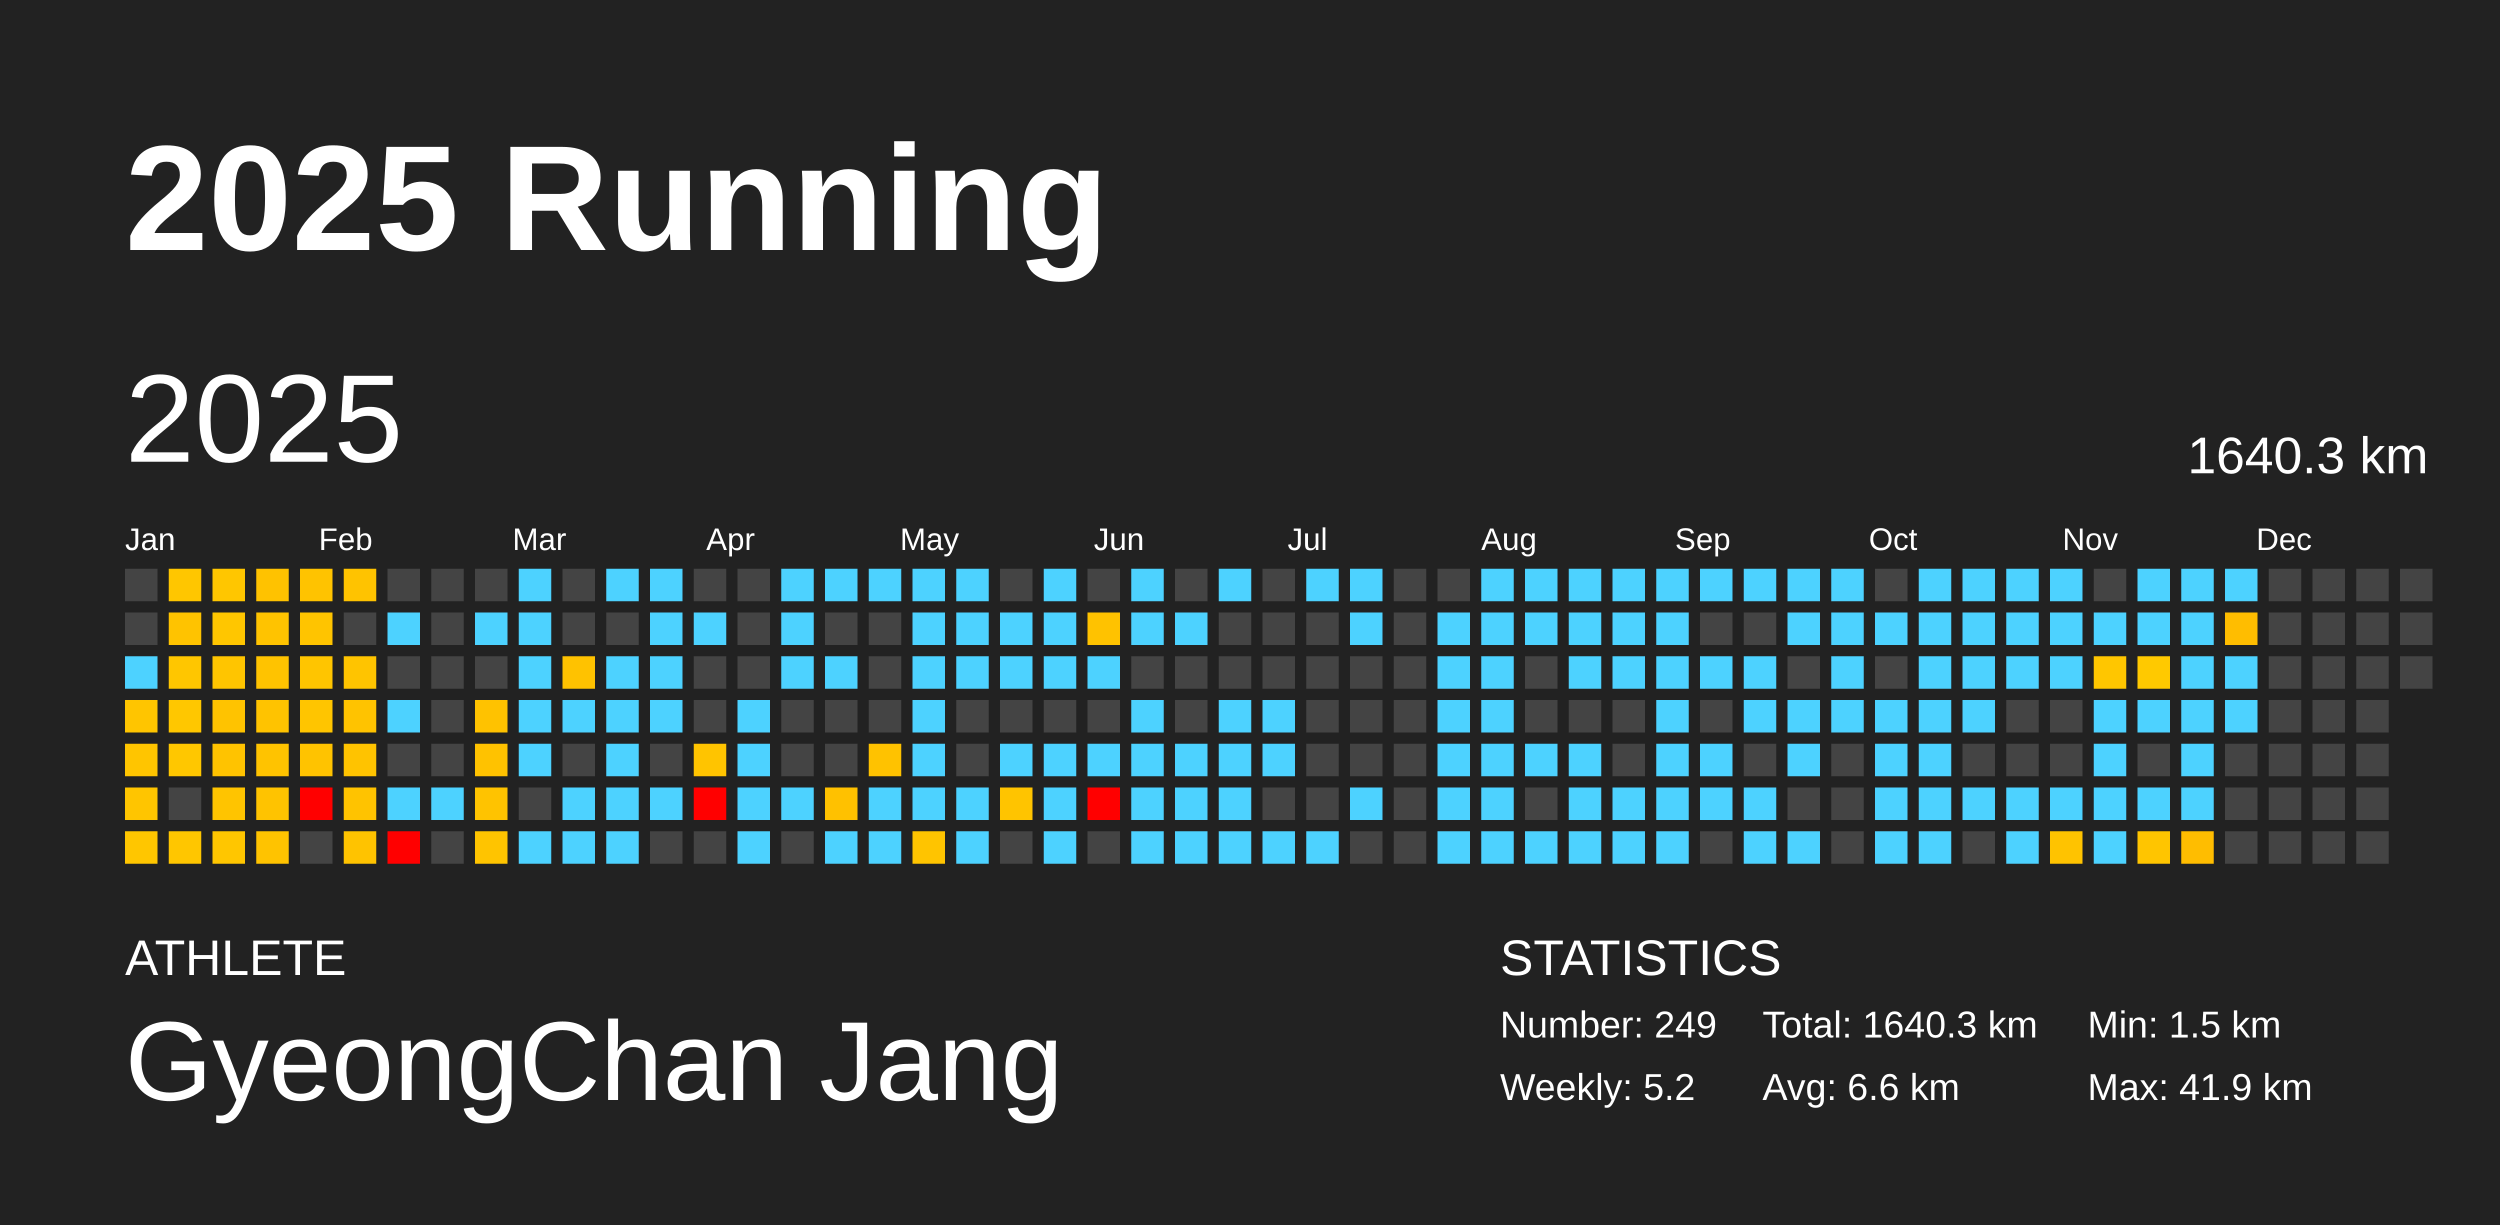
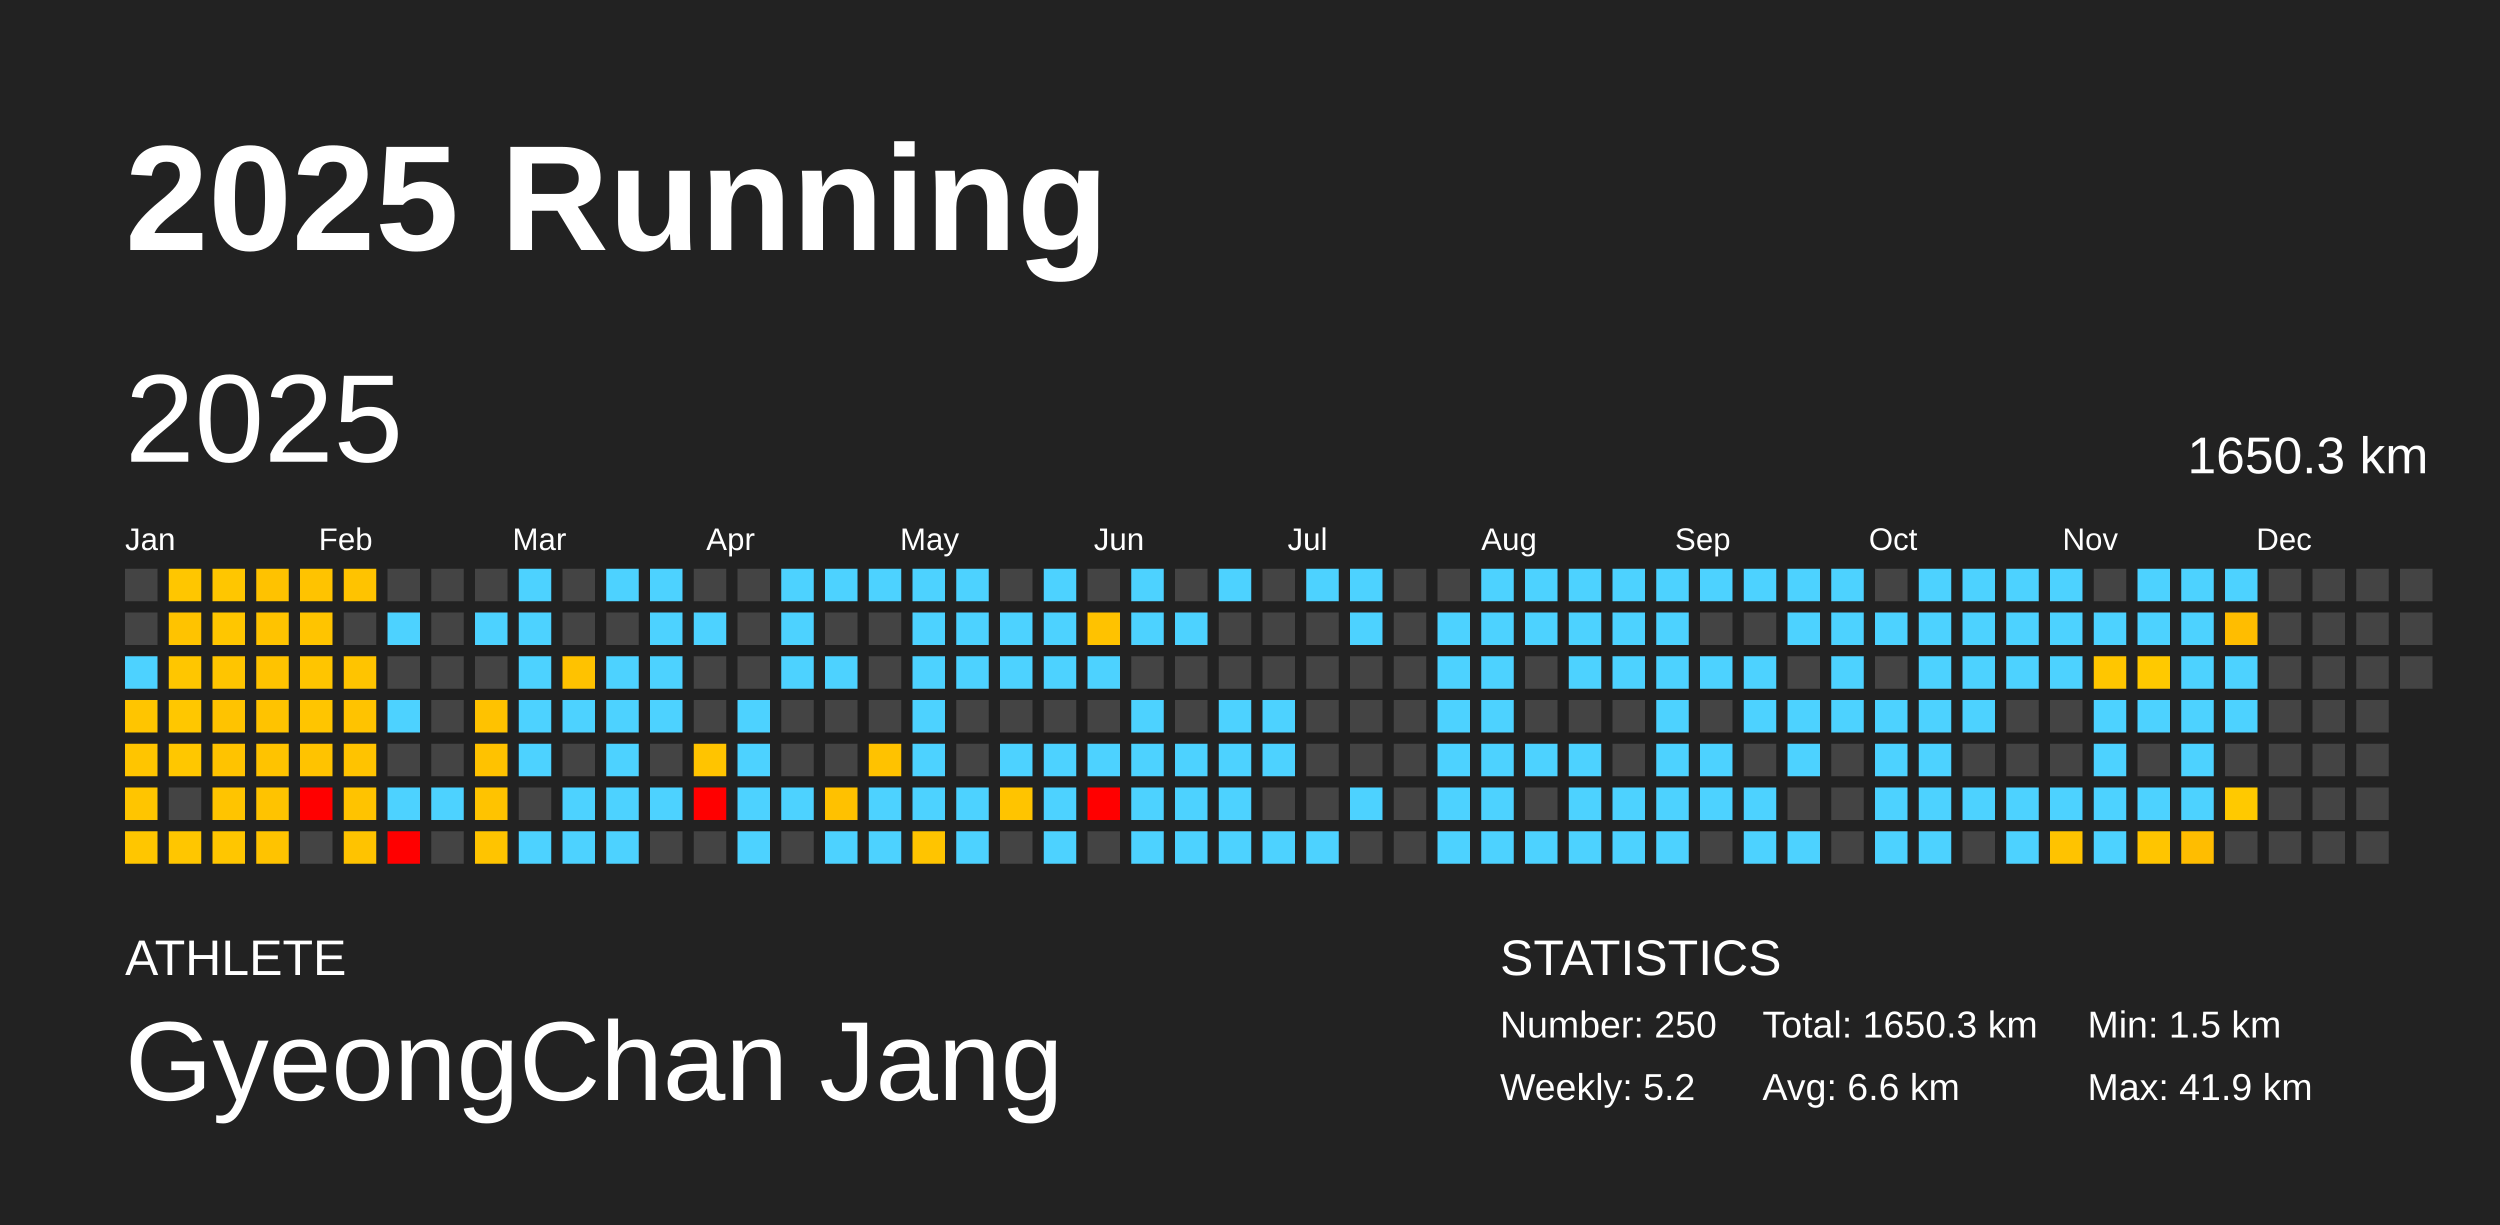
<svg xmlns="http://www.w3.org/2000/svg" baseProfile="full" height="98mm" version="1.1" viewBox="0,0,200,98" width="200mm">
  <defs />
  <rect fill="#222222" height="98" width="200" x="0" y="0" />
  <text fill="#FFFFFF" style="font-size:12px; font-family:Arial; font-weight:bold;" x="10" y="20">2025 Running</text>
  <text fill="#FFFFFF" style="font-size:4px; font-family:Arial" x="10" y="78">ATHLETE</text>
  <text fill="#FFFFFF" style="font-size:9px; font-family:Arial" x="10" y="88">GyeongChan Jang</text>
  <text fill="#FFFFFF" style="font-size:4px; font-family:Arial" x="120" y="78">STATISTICS</text>
-   <text fill="#FFFFFF" style="font-size:3px; font-family:Arial" x="120" y="83">Number: 249</text>
+   <text fill="#FFFFFF" style="font-size:3px; font-family:Arial" x="120" y="83">Number: 250</text>
  <text fill="#FFFFFF" style="font-size:3px; font-family:Arial" x="120" y="88">Weekly: 5.2</text>
-   <text fill="#FFFFFF" style="font-size:3px; font-family:Arial" x="141" y="83">Total: 1640.3 km</text>
+   <text fill="#FFFFFF" style="font-size:3px; font-family:Arial" x="141" y="83">Total: 1650.3 km</text>
  <text fill="#FFFFFF" style="font-size:3px; font-family:Arial" x="141" y="88">Avg: 6.6 km</text>
  <text fill="#FFFFFF" style="font-size:3px; font-family:Arial" x="167" y="83">Min: 1.5 km</text>
  <text fill="#FFFFFF" style="font-size:3px; font-family:Arial" x="167" y="88">Max: 41.9 km</text>
  <text dominant-baseline="hanging" fill="#FFFFFF" style="font-size:10.0px; font-family:Arial;" x="10" y="30">2025</text>
-   <text dominant-baseline="hanging" fill="#FFFFFF" style="font-size:4.125px; font-family:Arial;" x="175" y="35">1640.3 km</text>
+   <text dominant-baseline="hanging" fill="#FFFFFF" style="font-size:4.125px; font-family:Arial;" x="175" y="35">1650.3 km</text>
  <text fill="#FFFFFF" style="font-size:2.5px; font-family:Arial" x="10.0" y="44">Jan</text>
  <text fill="#FFFFFF" style="font-size:2.5px; font-family:Arial" x="25.5" y="44">Feb</text>
  <text fill="#FFFFFF" style="font-size:2.5px; font-family:Arial" x="41.0" y="44">Mar</text>
  <text fill="#FFFFFF" style="font-size:2.5px; font-family:Arial" x="56.5" y="44">Apr</text>
  <text fill="#FFFFFF" style="font-size:2.5px; font-family:Arial" x="72.0" y="44">May</text>
  <text fill="#FFFFFF" style="font-size:2.5px; font-family:Arial" x="87.5" y="44">Jun</text>
  <text fill="#FFFFFF" style="font-size:2.5px; font-family:Arial" x="103.0" y="44">Jul</text>
  <text fill="#FFFFFF" style="font-size:2.5px; font-family:Arial" x="118.5" y="44">Aug</text>
  <text fill="#FFFFFF" style="font-size:2.5px; font-family:Arial" x="134.0" y="44">Sep</text>
  <text fill="#FFFFFF" style="font-size:2.5px; font-family:Arial" x="149.5" y="44">Oct</text>
  <text fill="#FFFFFF" style="font-size:2.5px; font-family:Arial" x="165.0" y="44">Nov</text>
  <text fill="#FFFFFF" style="font-size:2.5px; font-family:Arial" x="180.5" y="44">Dec</text>
  <rect fill="#444444" height="2.6" width="2.6" x="10.0" y="45.5" />
  <rect fill="#444444" height="2.6" width="2.6" x="10.0" y="49.0" />
  <rect fill="#4dd2ff" height="2.6" width="2.6" x="10.0" y="52.5" />
  <rect fill="#ffc500" height="2.6" width="2.6" x="10.0" y="56.0" />
  <rect fill="#ffc500" height="2.6" width="2.6" x="10.0" y="59.5" />
  <rect fill="#ffc500" height="2.6" width="2.6" x="10.0" y="63.0" />
  <rect fill="#ffc600" height="2.6" width="2.6" x="10.0" y="66.5" />
  <rect fill="#ffc600" height="2.6" width="2.6" x="13.5" y="45.5" />
  <rect fill="#ffc300" height="2.6" width="2.6" x="13.5" y="49.0" />
  <rect fill="#ffc600" height="2.6" width="2.6" x="13.5" y="52.5" />
  <rect fill="#ffc700" height="2.6" width="2.6" x="13.5" y="56.0" />
  <rect fill="#ffc700" height="2.6" width="2.6" x="13.5" y="59.5" />
  <rect fill="#444444" height="2.6" width="2.6" x="13.5" y="63.0" />
  <rect fill="#ffc600" height="2.6" width="2.6" x="13.5" y="66.5" />
  <rect fill="#ffc600" height="2.6" width="2.6" x="17.0" y="45.5" />
  <rect fill="#ffc600" height="2.6" width="2.6" x="17.0" y="49.0" />
  <rect fill="#ffc500" height="2.6" width="2.6" x="17.0" y="52.5" />
  <rect fill="#ffc300" height="2.6" width="2.6" x="17.0" y="56.0" />
  <rect fill="#ffc300" height="2.6" width="2.6" x="17.0" y="59.5" />
  <rect fill="#ffc400" height="2.6" width="2.6" x="17.0" y="63.0" />
  <rect fill="#ffc600" height="2.6" width="2.6" x="17.0" y="66.5" />
  <rect fill="#ffc200" height="2.6" width="2.6" x="20.5" y="45.5" />
  <rect fill="#ffc300" height="2.6" width="2.6" x="20.5" y="49.0" />
  <rect fill="#ffc300" height="2.6" width="2.6" x="20.5" y="52.5" />
  <rect fill="#ffc300" height="2.6" width="2.6" x="20.5" y="56.0" />
  <rect fill="#ffc300" height="2.6" width="2.6" x="20.5" y="59.5" />
  <rect fill="#ffc300" height="2.6" width="2.6" x="20.5" y="63.0" />
  <rect fill="#ffc300" height="2.6" width="2.6" x="20.5" y="66.5" />
  <rect fill="#ffc300" height="2.6" width="2.6" x="24.0" y="45.5" />
  <rect fill="#ffc400" height="2.6" width="2.6" x="24.0" y="49.0" />
  <rect fill="#ffc500" height="2.6" width="2.6" x="24.0" y="52.5" />
  <rect fill="#ffc500" height="2.6" width="2.6" x="24.0" y="56.0" />
  <rect fill="#ffc300" height="2.6" width="2.6" x="24.0" y="59.5" />
  <rect fill="red" height="2.6" width="2.6" x="24.0" y="63.0" />
  <rect fill="#444444" height="2.6" width="2.6" x="24.0" y="66.5" />
  <rect fill="#ffc300" height="2.6" width="2.6" x="27.5" y="45.5" />
  <rect fill="#444444" height="2.6" width="2.6" x="27.5" y="49.0" />
  <rect fill="#ffc400" height="2.6" width="2.6" x="27.5" y="52.5" />
  <rect fill="#ffc300" height="2.6" width="2.6" x="27.5" y="56.0" />
  <rect fill="#ffc300" height="2.6" width="2.6" x="27.5" y="59.5" />
  <rect fill="#ffc300" height="2.6" width="2.6" x="27.5" y="63.0" />
  <rect fill="#ffc300" height="2.6" width="2.6" x="27.5" y="66.5" />
  <rect fill="#444444" height="2.6" width="2.6" x="31.0" y="45.5" />
  <rect fill="#4dd2ff" height="2.6" width="2.6" x="31.0" y="49.0" />
  <rect fill="#444444" height="2.6" width="2.6" x="31.0" y="52.5" />
  <rect fill="#4dd2ff" height="2.6" width="2.6" x="31.0" y="56.0" />
  <rect fill="#444444" height="2.6" width="2.6" x="31.0" y="59.5" />
  <rect fill="#4dd2ff" height="2.6" width="2.6" x="31.0" y="63.0" />
  <rect fill="red" height="2.6" width="2.6" x="31.0" y="66.5" />
  <rect fill="#444444" height="2.6" width="2.6" x="34.5" y="45.5" />
  <rect fill="#444444" height="2.6" width="2.6" x="34.5" y="49.0" />
  <rect fill="#444444" height="2.6" width="2.6" x="34.5" y="52.5" />
  <rect fill="#444444" height="2.6" width="2.6" x="34.5" y="56.0" />
  <rect fill="#444444" height="2.6" width="2.6" x="34.5" y="59.5" />
  <rect fill="#4dd2ff" height="2.6" width="2.6" x="34.5" y="63.0" />
  <rect fill="#444444" height="2.6" width="2.6" x="34.5" y="66.5" />
  <rect fill="#444444" height="2.6" width="2.6" x="38.0" y="45.5" />
  <rect fill="#4dd2ff" height="2.6" width="2.6" x="38.0" y="49.0" />
  <rect fill="#444444" height="2.6" width="2.6" x="38.0" y="52.5" />
  <rect fill="#ffc200" height="2.6" width="2.6" x="38.0" y="56.0" />
  <rect fill="#ffc200" height="2.6" width="2.6" x="38.0" y="59.5" />
  <rect fill="#ffc300" height="2.6" width="2.6" x="38.0" y="63.0" />
  <rect fill="#ffc400" height="2.6" width="2.6" x="38.0" y="66.5" />
  <rect fill="#4dd2ff" height="2.6" width="2.6" x="41.5" y="45.5" />
  <rect fill="#4dd2ff" height="2.6" width="2.6" x="41.5" y="49.0" />
  <rect fill="#4dd2ff" height="2.6" width="2.6" x="41.5" y="52.5" />
  <rect fill="#4dd2ff" height="2.6" width="2.6" x="41.5" y="56.0" />
  <rect fill="#4dd2ff" height="2.6" width="2.6" x="41.5" y="59.5" />
  <rect fill="#444444" height="2.6" width="2.6" x="41.5" y="63.0" />
  <rect fill="#4dd2ff" height="2.6" width="2.6" x="41.5" y="66.5" />
  <rect fill="#444444" height="2.6" width="2.6" x="45.0" y="45.5" />
  <rect fill="#444444" height="2.6" width="2.6" x="45.0" y="49.0" />
  <rect fill="#ffc200" height="2.6" width="2.6" x="45.0" y="52.5" />
  <rect fill="#4dd2ff" height="2.6" width="2.6" x="45.0" y="56.0" />
  <rect fill="#444444" height="2.6" width="2.6" x="45.0" y="59.5" />
  <rect fill="#4dd2ff" height="2.6" width="2.6" x="45.0" y="63.0" />
  <rect fill="#4dd2ff" height="2.6" width="2.6" x="45.0" y="66.5" />
  <rect fill="#4dd2ff" height="2.6" width="2.6" x="48.5" y="45.5" />
  <rect fill="#444444" height="2.6" width="2.6" x="48.5" y="49.0" />
  <rect fill="#4dd2ff" height="2.6" width="2.6" x="48.5" y="52.5" />
  <rect fill="#4dd2ff" height="2.6" width="2.6" x="48.5" y="56.0" />
  <rect fill="#4dd2ff" height="2.6" width="2.6" x="48.5" y="59.5" />
  <rect fill="#4dd2ff" height="2.6" width="2.6" x="48.5" y="63.0" />
  <rect fill="#4dd2ff" height="2.6" width="2.6" x="48.5" y="66.5" />
  <rect fill="#4dd2ff" height="2.6" width="2.6" x="52.0" y="45.5" />
  <rect fill="#4dd2ff" height="2.6" width="2.6" x="52.0" y="49.0" />
  <rect fill="#4dd2ff" height="2.6" width="2.6" x="52.0" y="52.5" />
  <rect fill="#4dd2ff" height="2.6" width="2.6" x="52.0" y="56.0" />
  <rect fill="#444444" height="2.6" width="2.6" x="52.0" y="59.5" />
  <rect fill="#4dd2ff" height="2.6" width="2.6" x="52.0" y="63.0" />
  <rect fill="#444444" height="2.6" width="2.6" x="52.0" y="66.5" />
  <rect fill="#444444" height="2.6" width="2.6" x="55.5" y="45.5" />
  <rect fill="#4dd2ff" height="2.6" width="2.6" x="55.5" y="49.0" />
  <rect fill="#444444" height="2.6" width="2.6" x="55.5" y="52.5" />
  <rect fill="#444444" height="2.6" width="2.6" x="55.5" y="56.0" />
  <rect fill="#ffc400" height="2.6" width="2.6" x="55.5" y="59.5" />
  <rect fill="red" height="2.6" width="2.6" x="55.5" y="63.0" />
  <rect fill="#444444" height="2.6" width="2.6" x="55.5" y="66.5" />
  <rect fill="#444444" height="2.6" width="2.6" x="59.0" y="45.5" />
  <rect fill="#444444" height="2.6" width="2.6" x="59.0" y="49.0" />
  <rect fill="#444444" height="2.6" width="2.6" x="59.0" y="52.5" />
  <rect fill="#4dd2ff" height="2.6" width="2.6" x="59.0" y="56.0" />
  <rect fill="#4dd2ff" height="2.6" width="2.6" x="59.0" y="59.5" />
  <rect fill="#4dd2ff" height="2.6" width="2.6" x="59.0" y="63.0" />
  <rect fill="#4dd2ff" height="2.6" width="2.6" x="59.0" y="66.5" />
  <rect fill="#4dd2ff" height="2.6" width="2.6" x="62.5" y="45.5" />
  <rect fill="#4dd2ff" height="2.6" width="2.6" x="62.5" y="49.0" />
  <rect fill="#4dd2ff" height="2.6" width="2.6" x="62.5" y="52.5" />
  <rect fill="#444444" height="2.6" width="2.6" x="62.5" y="56.0" />
  <rect fill="#444444" height="2.6" width="2.6" x="62.5" y="59.5" />
  <rect fill="#4dd2ff" height="2.6" width="2.6" x="62.5" y="63.0" />
  <rect fill="#444444" height="2.6" width="2.6" x="62.5" y="66.5" />
  <rect fill="#4dd2ff" height="2.6" width="2.6" x="66.0" y="45.5" />
  <rect fill="#444444" height="2.6" width="2.6" x="66.0" y="49.0" />
  <rect fill="#4dd2ff" height="2.6" width="2.6" x="66.0" y="52.5" />
  <rect fill="#444444" height="2.6" width="2.6" x="66.0" y="56.0" />
  <rect fill="#444444" height="2.6" width="2.6" x="66.0" y="59.5" />
  <rect fill="#ffc100" height="2.6" width="2.6" x="66.0" y="63.0" />
  <rect fill="#4dd2ff" height="2.6" width="2.6" x="66.0" y="66.5" />
  <rect fill="#4dd2ff" height="2.6" width="2.6" x="69.5" y="45.5" />
  <rect fill="#444444" height="2.6" width="2.6" x="69.5" y="49.0" />
  <rect fill="#444444" height="2.6" width="2.6" x="69.5" y="52.5" />
  <rect fill="#444444" height="2.6" width="2.6" x="69.5" y="56.0" />
  <rect fill="#ffc200" height="2.6" width="2.6" x="69.5" y="59.5" />
  <rect fill="#4dd2ff" height="2.6" width="2.6" x="69.5" y="63.0" />
  <rect fill="#4dd2ff" height="2.6" width="2.6" x="69.5" y="66.5" />
  <rect fill="#4dd2ff" height="2.6" width="2.6" x="73.0" y="45.5" />
  <rect fill="#4dd2ff" height="2.6" width="2.6" x="73.0" y="49.0" />
  <rect fill="#4dd2ff" height="2.6" width="2.6" x="73.0" y="52.5" />
  <rect fill="#4dd2ff" height="2.6" width="2.6" x="73.0" y="56.0" />
  <rect fill="#4dd2ff" height="2.6" width="2.6" x="73.0" y="59.5" />
  <rect fill="#4dd2ff" height="2.6" width="2.6" x="73.0" y="63.0" />
  <rect fill="#ffc400" height="2.6" width="2.6" x="73.0" y="66.5" />
  <rect fill="#4dd2ff" height="2.6" width="2.6" x="76.5" y="45.5" />
  <rect fill="#4dd2ff" height="2.6" width="2.6" x="76.5" y="49.0" />
  <rect fill="#4dd2ff" height="2.6" width="2.6" x="76.5" y="52.5" />
  <rect fill="#444444" height="2.6" width="2.6" x="76.5" y="56.0" />
  <rect fill="#444444" height="2.6" width="2.6" x="76.5" y="59.5" />
  <rect fill="#4dd2ff" height="2.6" width="2.6" x="76.5" y="63.0" />
  <rect fill="#4dd2ff" height="2.6" width="2.6" x="76.5" y="66.5" />
  <rect fill="#444444" height="2.6" width="2.6" x="80.0" y="45.5" />
  <rect fill="#4dd2ff" height="2.6" width="2.6" x="80.0" y="49.0" />
  <rect fill="#4dd2ff" height="2.6" width="2.6" x="80.0" y="52.5" />
  <rect fill="#444444" height="2.6" width="2.6" x="80.0" y="56.0" />
  <rect fill="#4dd2ff" height="2.6" width="2.6" x="80.0" y="59.5" />
  <rect fill="#ffc400" height="2.6" width="2.6" x="80.0" y="63.0" />
  <rect fill="#444444" height="2.6" width="2.6" x="80.0" y="66.5" />
  <rect fill="#4dd2ff" height="2.6" width="2.6" x="83.5" y="45.5" />
  <rect fill="#4dd2ff" height="2.6" width="2.6" x="83.5" y="49.0" />
  <rect fill="#4dd2ff" height="2.6" width="2.6" x="83.5" y="52.5" />
  <rect fill="#444444" height="2.6" width="2.6" x="83.5" y="56.0" />
  <rect fill="#4dd2ff" height="2.6" width="2.6" x="83.5" y="59.5" />
  <rect fill="#4dd2ff" height="2.6" width="2.6" x="83.5" y="63.0" />
  <rect fill="#4dd2ff" height="2.6" width="2.6" x="83.5" y="66.5" />
  <rect fill="#444444" height="2.6" width="2.6" x="87.0" y="45.5" />
  <rect fill="#ffc200" height="2.6" width="2.6" x="87.0" y="49.0" />
  <rect fill="#4dd2ff" height="2.6" width="2.6" x="87.0" y="52.5" />
  <rect fill="#444444" height="2.6" width="2.6" x="87.0" y="56.0" />
  <rect fill="#4dd2ff" height="2.6" width="2.6" x="87.0" y="59.5" />
  <rect fill="red" height="2.6" width="2.6" x="87.0" y="63.0" />
  <rect fill="#444444" height="2.6" width="2.6" x="87.0" y="66.5" />
  <rect fill="#4dd2ff" height="2.6" width="2.6" x="90.5" y="45.5" />
  <rect fill="#4dd2ff" height="2.6" width="2.6" x="90.5" y="49.0" />
  <rect fill="#444444" height="2.6" width="2.6" x="90.5" y="52.5" />
  <rect fill="#4dd2ff" height="2.6" width="2.6" x="90.5" y="56.0" />
  <rect fill="#4dd2ff" height="2.6" width="2.6" x="90.5" y="59.5" />
  <rect fill="#4dd2ff" height="2.6" width="2.6" x="90.5" y="63.0" />
  <rect fill="#4dd2ff" height="2.6" width="2.6" x="90.5" y="66.5" />
  <rect fill="#444444" height="2.6" width="2.6" x="94.0" y="45.5" />
  <rect fill="#4dd2ff" height="2.6" width="2.6" x="94.0" y="49.0" />
  <rect fill="#444444" height="2.6" width="2.6" x="94.0" y="52.5" />
  <rect fill="#444444" height="2.6" width="2.6" x="94.0" y="56.0" />
  <rect fill="#4dd2ff" height="2.6" width="2.6" x="94.0" y="59.5" />
  <rect fill="#4dd2ff" height="2.6" width="2.6" x="94.0" y="63.0" />
  <rect fill="#4dd2ff" height="2.6" width="2.6" x="94.0" y="66.5" />
  <rect fill="#4dd2ff" height="2.6" width="2.6" x="97.5" y="45.5" />
  <rect fill="#444444" height="2.6" width="2.6" x="97.5" y="49.0" />
  <rect fill="#444444" height="2.6" width="2.6" x="97.5" y="52.5" />
  <rect fill="#4dd2ff" height="2.6" width="2.6" x="97.5" y="56.0" />
  <rect fill="#4dd2ff" height="2.6" width="2.6" x="97.5" y="59.5" />
  <rect fill="#4dd2ff" height="2.6" width="2.6" x="97.5" y="63.0" />
  <rect fill="#4dd2ff" height="2.6" width="2.6" x="97.5" y="66.5" />
  <rect fill="#444444" height="2.6" width="2.6" x="101.0" y="45.5" />
  <rect fill="#444444" height="2.6" width="2.6" x="101.0" y="49.0" />
  <rect fill="#444444" height="2.6" width="2.6" x="101.0" y="52.5" />
  <rect fill="#4dd2ff" height="2.6" width="2.6" x="101.0" y="56.0" />
  <rect fill="#4dd2ff" height="2.6" width="2.6" x="101.0" y="59.5" />
  <rect fill="#444444" height="2.6" width="2.6" x="101.0" y="63.0" />
  <rect fill="#4dd2ff" height="2.6" width="2.6" x="101.0" y="66.5" />
  <rect fill="#4dd2ff" height="2.6" width="2.6" x="104.5" y="45.5" />
  <rect fill="#444444" height="2.6" width="2.6" x="104.5" y="49.0" />
  <rect fill="#444444" height="2.6" width="2.6" x="104.5" y="52.5" />
  <rect fill="#444444" height="2.6" width="2.6" x="104.5" y="56.0" />
  <rect fill="#444444" height="2.6" width="2.6" x="104.5" y="59.5" />
  <rect fill="#444444" height="2.6" width="2.6" x="104.5" y="63.0" />
  <rect fill="#4dd2ff" height="2.6" width="2.6" x="104.5" y="66.5" />
  <rect fill="#4dd2ff" height="2.6" width="2.6" x="108.0" y="45.5" />
  <rect fill="#4dd2ff" height="2.6" width="2.6" x="108.0" y="49.0" />
  <rect fill="#444444" height="2.6" width="2.6" x="108.0" y="52.5" />
  <rect fill="#444444" height="2.6" width="2.6" x="108.0" y="56.0" />
  <rect fill="#444444" height="2.6" width="2.6" x="108.0" y="59.5" />
  <rect fill="#4dd2ff" height="2.6" width="2.6" x="108.0" y="63.0" />
  <rect fill="#444444" height="2.6" width="2.6" x="108.0" y="66.5" />
  <rect fill="#444444" height="2.6" width="2.6" x="111.5" y="45.5" />
  <rect fill="#444444" height="2.6" width="2.6" x="111.5" y="49.0" />
  <rect fill="#444444" height="2.6" width="2.6" x="111.5" y="52.5" />
  <rect fill="#444444" height="2.6" width="2.6" x="111.5" y="56.0" />
  <rect fill="#444444" height="2.6" width="2.6" x="111.5" y="59.5" />
  <rect fill="#444444" height="2.6" width="2.6" x="111.5" y="63.0" />
  <rect fill="#444444" height="2.6" width="2.6" x="111.5" y="66.5" />
  <rect fill="#444444" height="2.6" width="2.6" x="115.0" y="45.5" />
  <rect fill="#4dd2ff" height="2.6" width="2.6" x="115.0" y="49.0" />
  <rect fill="#4dd2ff" height="2.6" width="2.6" x="115.0" y="52.5" />
  <rect fill="#4dd2ff" height="2.6" width="2.6" x="115.0" y="56.0" />
  <rect fill="#4dd2ff" height="2.6" width="2.6" x="115.0" y="59.5" />
  <rect fill="#4dd2ff" height="2.6" width="2.6" x="115.0" y="63.0" />
  <rect fill="#4dd2ff" height="2.6" width="2.6" x="115.0" y="66.5" />
  <rect fill="#4dd2ff" height="2.6" width="2.6" x="118.5" y="45.5" />
  <rect fill="#4dd2ff" height="2.6" width="2.6" x="118.5" y="49.0" />
  <rect fill="#4dd2ff" height="2.6" width="2.6" x="118.5" y="52.5" />
  <rect fill="#4dd2ff" height="2.6" width="2.6" x="118.5" y="56.0" />
  <rect fill="#4dd2ff" height="2.6" width="2.6" x="118.5" y="59.5" />
  <rect fill="#4dd2ff" height="2.6" width="2.6" x="118.5" y="63.0" />
  <rect fill="#4dd2ff" height="2.6" width="2.6" x="118.5" y="66.5" />
  <rect fill="#4dd2ff" height="2.6" width="2.6" x="122.0" y="45.5" />
  <rect fill="#4dd2ff" height="2.6" width="2.6" x="122.0" y="49.0" />
  <rect fill="#444444" height="2.6" width="2.6" x="122.0" y="52.5" />
  <rect fill="#444444" height="2.6" width="2.6" x="122.0" y="56.0" />
  <rect fill="#4dd2ff" height="2.6" width="2.6" x="122.0" y="59.5" />
  <rect fill="#444444" height="2.6" width="2.6" x="122.0" y="63.0" />
  <rect fill="#4dd2ff" height="2.6" width="2.6" x="122.0" y="66.5" />
  <rect fill="#4dd2ff" height="2.6" width="2.6" x="125.5" y="45.5" />
  <rect fill="#4dd2ff" height="2.6" width="2.6" x="125.5" y="49.0" />
  <rect fill="#4dd2ff" height="2.6" width="2.6" x="125.5" y="52.5" />
  <rect fill="#444444" height="2.6" width="2.6" x="125.5" y="56.0" />
  <rect fill="#4dd2ff" height="2.6" width="2.6" x="125.5" y="59.5" />
  <rect fill="#4dd2ff" height="2.6" width="2.6" x="125.5" y="63.0" />
  <rect fill="#4dd2ff" height="2.6" width="2.6" x="125.5" y="66.5" />
  <rect fill="#4dd2ff" height="2.6" width="2.6" x="129.0" y="45.5" />
  <rect fill="#4dd2ff" height="2.6" width="2.6" x="129.0" y="49.0" />
  <rect fill="#4dd2ff" height="2.6" width="2.6" x="129.0" y="52.5" />
  <rect fill="#444444" height="2.6" width="2.6" x="129.0" y="56.0" />
  <rect fill="#444444" height="2.6" width="2.6" x="129.0" y="59.5" />
  <rect fill="#4dd2ff" height="2.6" width="2.6" x="129.0" y="63.0" />
  <rect fill="#4dd2ff" height="2.6" width="2.6" x="129.0" y="66.5" />
  <rect fill="#4dd2ff" height="2.6" width="2.6" x="132.5" y="45.5" />
  <rect fill="#4dd2ff" height="2.6" width="2.6" x="132.5" y="49.0" />
  <rect fill="#4dd2ff" height="2.6" width="2.6" x="132.5" y="52.5" />
  <rect fill="#4dd2ff" height="2.6" width="2.6" x="132.5" y="56.0" />
  <rect fill="#4dd2ff" height="2.6" width="2.6" x="132.5" y="59.5" />
  <rect fill="#4dd2ff" height="2.6" width="2.6" x="132.5" y="63.0" />
  <rect fill="#4dd2ff" height="2.6" width="2.6" x="132.5" y="66.5" />
  <rect fill="#4dd2ff" height="2.6" width="2.6" x="136.0" y="45.5" />
  <rect fill="#444444" height="2.6" width="2.6" x="136.0" y="49.0" />
  <rect fill="#4dd2ff" height="2.6" width="2.6" x="136.0" y="52.5" />
  <rect fill="#444444" height="2.6" width="2.6" x="136.0" y="56.0" />
  <rect fill="#4dd2ff" height="2.6" width="2.6" x="136.0" y="59.5" />
  <rect fill="#4dd2ff" height="2.6" width="2.6" x="136.0" y="63.0" />
  <rect fill="#444444" height="2.6" width="2.6" x="136.0" y="66.5" />
  <rect fill="#4dd2ff" height="2.6" width="2.6" x="139.5" y="45.5" />
  <rect fill="#444444" height="2.6" width="2.6" x="139.5" y="49.0" />
  <rect fill="#4dd2ff" height="2.6" width="2.6" x="139.5" y="52.5" />
  <rect fill="#4dd2ff" height="2.6" width="2.6" x="139.5" y="56.0" />
  <rect fill="#444444" height="2.6" width="2.6" x="139.5" y="59.5" />
  <rect fill="#4dd2ff" height="2.6" width="2.6" x="139.5" y="63.0" />
  <rect fill="#4dd2ff" height="2.6" width="2.6" x="139.5" y="66.5" />
  <rect fill="#4dd2ff" height="2.6" width="2.6" x="143.0" y="45.5" />
  <rect fill="#4dd2ff" height="2.6" width="2.6" x="143.0" y="49.0" />
  <rect fill="#444444" height="2.6" width="2.6" x="143.0" y="52.5" />
  <rect fill="#4dd2ff" height="2.6" width="2.6" x="143.0" y="56.0" />
  <rect fill="#4dd2ff" height="2.6" width="2.6" x="143.0" y="59.5" />
  <rect fill="#444444" height="2.6" width="2.6" x="143.0" y="63.0" />
  <rect fill="#4dd2ff" height="2.6" width="2.6" x="143.0" y="66.5" />
  <rect fill="#4dd2ff" height="2.6" width="2.6" x="146.5" y="45.5" />
  <rect fill="#4dd2ff" height="2.6" width="2.6" x="146.5" y="49.0" />
  <rect fill="#4dd2ff" height="2.6" width="2.6" x="146.5" y="52.5" />
  <rect fill="#4dd2ff" height="2.6" width="2.6" x="146.5" y="56.0" />
  <rect fill="#444444" height="2.6" width="2.6" x="146.5" y="59.5" />
  <rect fill="#444444" height="2.6" width="2.6" x="146.5" y="63.0" />
  <rect fill="#444444" height="2.6" width="2.6" x="146.5" y="66.5" />
  <rect fill="#444444" height="2.6" width="2.6" x="150.0" y="45.5" />
  <rect fill="#4dd2ff" height="2.6" width="2.6" x="150.0" y="49.0" />
  <rect fill="#444444" height="2.6" width="2.6" x="150.0" y="52.5" />
  <rect fill="#4dd2ff" height="2.6" width="2.6" x="150.0" y="56.0" />
  <rect fill="#4dd2ff" height="2.6" width="2.6" x="150.0" y="59.5" />
  <rect fill="#4dd2ff" height="2.6" width="2.6" x="150.0" y="63.0" />
  <rect fill="#4dd2ff" height="2.6" width="2.6" x="150.0" y="66.5" />
  <rect fill="#4dd2ff" height="2.6" width="2.6" x="153.5" y="45.5" />
  <rect fill="#4dd2ff" height="2.6" width="2.6" x="153.5" y="49.0" />
  <rect fill="#4dd2ff" height="2.6" width="2.6" x="153.5" y="52.5" />
  <rect fill="#4dd2ff" height="2.6" width="2.6" x="153.5" y="56.0" />
  <rect fill="#4dd2ff" height="2.6" width="2.6" x="153.5" y="59.5" />
  <rect fill="#4dd2ff" height="2.6" width="2.6" x="153.5" y="63.0" />
  <rect fill="#4dd2ff" height="2.6" width="2.6" x="153.5" y="66.5" />
  <rect fill="#4dd2ff" height="2.6" width="2.6" x="157.0" y="45.5" />
  <rect fill="#4dd2ff" height="2.6" width="2.6" x="157.0" y="49.0" />
  <rect fill="#4dd2ff" height="2.6" width="2.6" x="157.0" y="52.5" />
  <rect fill="#4dd2ff" height="2.6" width="2.6" x="157.0" y="56.0" />
  <rect fill="#444444" height="2.6" width="2.6" x="157.0" y="59.5" />
  <rect fill="#4dd2ff" height="2.6" width="2.6" x="157.0" y="63.0" />
  <rect fill="#444444" height="2.6" width="2.6" x="157.0" y="66.5" />
  <rect fill="#4dd2ff" height="2.6" width="2.6" x="160.5" y="45.5" />
  <rect fill="#4dd2ff" height="2.6" width="2.6" x="160.5" y="49.0" />
  <rect fill="#4dd2ff" height="2.6" width="2.6" x="160.5" y="52.5" />
  <rect fill="#444444" height="2.6" width="2.6" x="160.5" y="56.0" />
  <rect fill="#444444" height="2.6" width="2.6" x="160.5" y="59.5" />
  <rect fill="#4dd2ff" height="2.6" width="2.6" x="160.5" y="63.0" />
  <rect fill="#4dd2ff" height="2.6" width="2.6" x="160.5" y="66.5" />
  <rect fill="#4dd2ff" height="2.6" width="2.6" x="164.0" y="45.5" />
  <rect fill="#4dd2ff" height="2.6" width="2.6" x="164.0" y="49.0" />
  <rect fill="#4dd2ff" height="2.6" width="2.6" x="164.0" y="52.5" />
  <rect fill="#444444" height="2.6" width="2.6" x="164.0" y="56.0" />
  <rect fill="#444444" height="2.6" width="2.6" x="164.0" y="59.5" />
  <rect fill="#4dd2ff" height="2.6" width="2.6" x="164.0" y="63.0" />
  <rect fill="#ffc300" height="2.6" width="2.6" x="164.0" y="66.5" />
  <rect fill="#444444" height="2.6" width="2.6" x="167.5" y="45.5" />
  <rect fill="#4dd2ff" height="2.6" width="2.6" x="167.5" y="49.0" />
  <rect fill="#ffc600" height="2.6" width="2.6" x="167.5" y="52.5" />
  <rect fill="#4dd2ff" height="2.6" width="2.6" x="167.5" y="56.0" />
  <rect fill="#4dd2ff" height="2.6" width="2.6" x="167.5" y="59.5" />
  <rect fill="#4dd2ff" height="2.6" width="2.6" x="167.5" y="63.0" />
  <rect fill="#4dd2ff" height="2.6" width="2.6" x="167.5" y="66.5" />
  <rect fill="#4dd2ff" height="2.6" width="2.6" x="171.0" y="45.5" />
  <rect fill="#4dd2ff" height="2.6" width="2.6" x="171.0" y="49.0" />
  <rect fill="#ffc900" height="2.6" width="2.6" x="171.0" y="52.5" />
  <rect fill="#4dd2ff" height="2.6" width="2.6" x="171.0" y="56.0" />
  <rect fill="#444444" height="2.6" width="2.6" x="171.0" y="59.5" />
  <rect fill="#4dd2ff" height="2.6" width="2.6" x="171.0" y="63.0" />
  <rect fill="#ffc500" height="2.6" width="2.6" x="171.0" y="66.5" />
  <rect fill="#4dd2ff" height="2.6" width="2.6" x="174.5" y="45.5" />
  <rect fill="#4dd2ff" height="2.6" width="2.6" x="174.5" y="49.0" />
  <rect fill="#4dd2ff" height="2.6" width="2.6" x="174.5" y="52.5" />
  <rect fill="#4dd2ff" height="2.6" width="2.6" x="174.5" y="56.0" />
  <rect fill="#4dd2ff" height="2.6" width="2.6" x="174.5" y="59.5" />
  <rect fill="#4dd2ff" height="2.6" width="2.6" x="174.5" y="63.0" />
  <rect fill="#ffbd00" height="2.6" width="2.6" x="174.5" y="66.5" />
  <rect fill="#4dd2ff" height="2.6" width="2.6" x="178.0" y="45.5" />
  <rect fill="#ffbd00" height="2.6" width="2.6" x="178.0" y="49.0" />
  <rect fill="#4dd2ff" height="2.6" width="2.6" x="178.0" y="52.5" />
  <rect fill="#4dd2ff" height="2.6" width="2.6" x="178.0" y="56.0" />
  <rect fill="#444444" height="2.6" width="2.6" x="178.0" y="59.5" />
-   <rect fill="#444444" height="2.6" width="2.6" x="178.0" y="63.0" />
+   <rect fill="#ffc900" height="2.6" width="2.6" x="178.0" y="63.0" />
  <rect fill="#444444" height="2.6" width="2.6" x="178.0" y="66.5" />
  <rect fill="#444444" height="2.6" width="2.6" x="181.5" y="45.5" />
  <rect fill="#444444" height="2.6" width="2.6" x="181.5" y="49.0" />
  <rect fill="#444444" height="2.6" width="2.6" x="181.5" y="52.5" />
  <rect fill="#444444" height="2.6" width="2.6" x="181.5" y="56.0" />
  <rect fill="#444444" height="2.6" width="2.6" x="181.5" y="59.5" />
  <rect fill="#444444" height="2.6" width="2.6" x="181.5" y="63.0" />
  <rect fill="#444444" height="2.6" width="2.6" x="181.5" y="66.5" />
  <rect fill="#444444" height="2.6" width="2.6" x="185.0" y="45.5" />
  <rect fill="#444444" height="2.6" width="2.6" x="185.0" y="49.0" />
  <rect fill="#444444" height="2.6" width="2.6" x="185.0" y="52.5" />
  <rect fill="#444444" height="2.6" width="2.6" x="185.0" y="56.0" />
  <rect fill="#444444" height="2.6" width="2.6" x="185.0" y="59.5" />
  <rect fill="#444444" height="2.6" width="2.6" x="185.0" y="63.0" />
  <rect fill="#444444" height="2.6" width="2.6" x="185.0" y="66.5" />
  <rect fill="#444444" height="2.6" width="2.6" x="188.5" y="45.5" />
  <rect fill="#444444" height="2.6" width="2.6" x="188.5" y="49.0" />
  <rect fill="#444444" height="2.6" width="2.6" x="188.5" y="52.5" />
  <rect fill="#444444" height="2.6" width="2.6" x="188.5" y="56.0" />
  <rect fill="#444444" height="2.6" width="2.6" x="188.5" y="59.5" />
  <rect fill="#444444" height="2.6" width="2.6" x="188.5" y="63.0" />
  <rect fill="#444444" height="2.6" width="2.6" x="188.5" y="66.5" />
  <rect fill="#444444" height="2.6" width="2.6" x="192.0" y="45.5" />
  <rect fill="#444444" height="2.6" width="2.6" x="192.0" y="49.0" />
  <rect fill="#444444" height="2.6" width="2.6" x="192.0" y="52.5" />
</svg>
